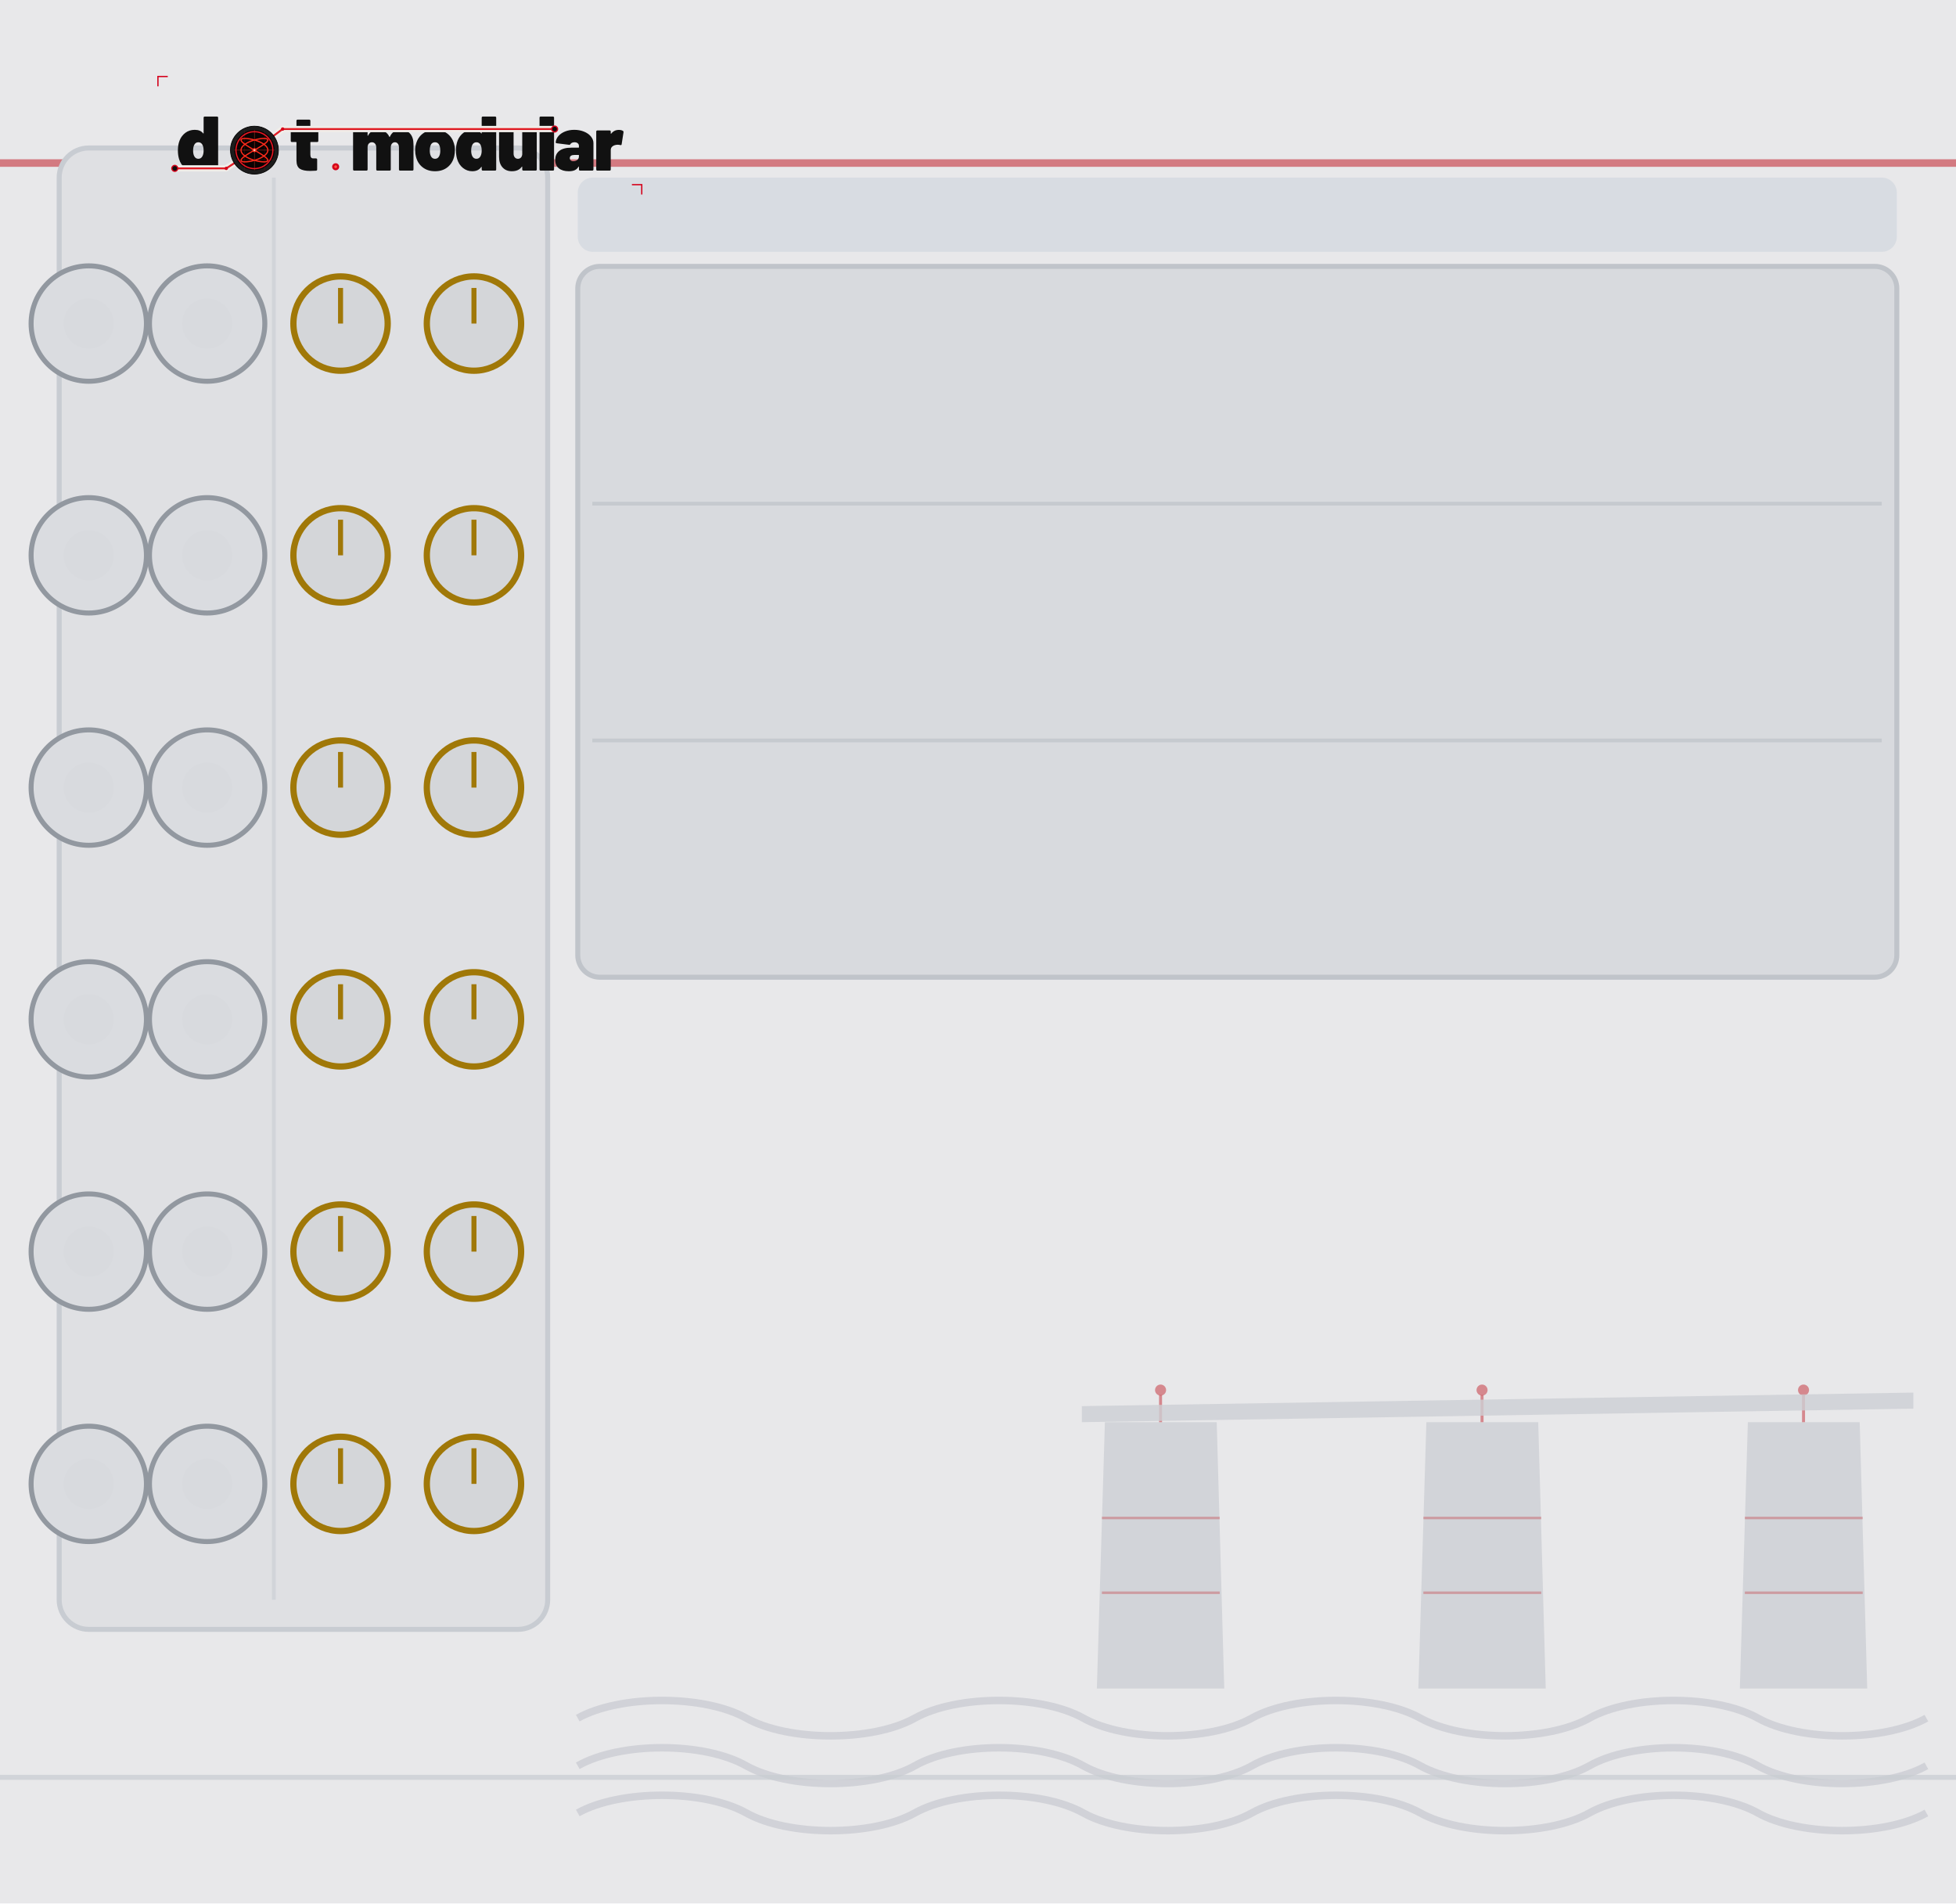
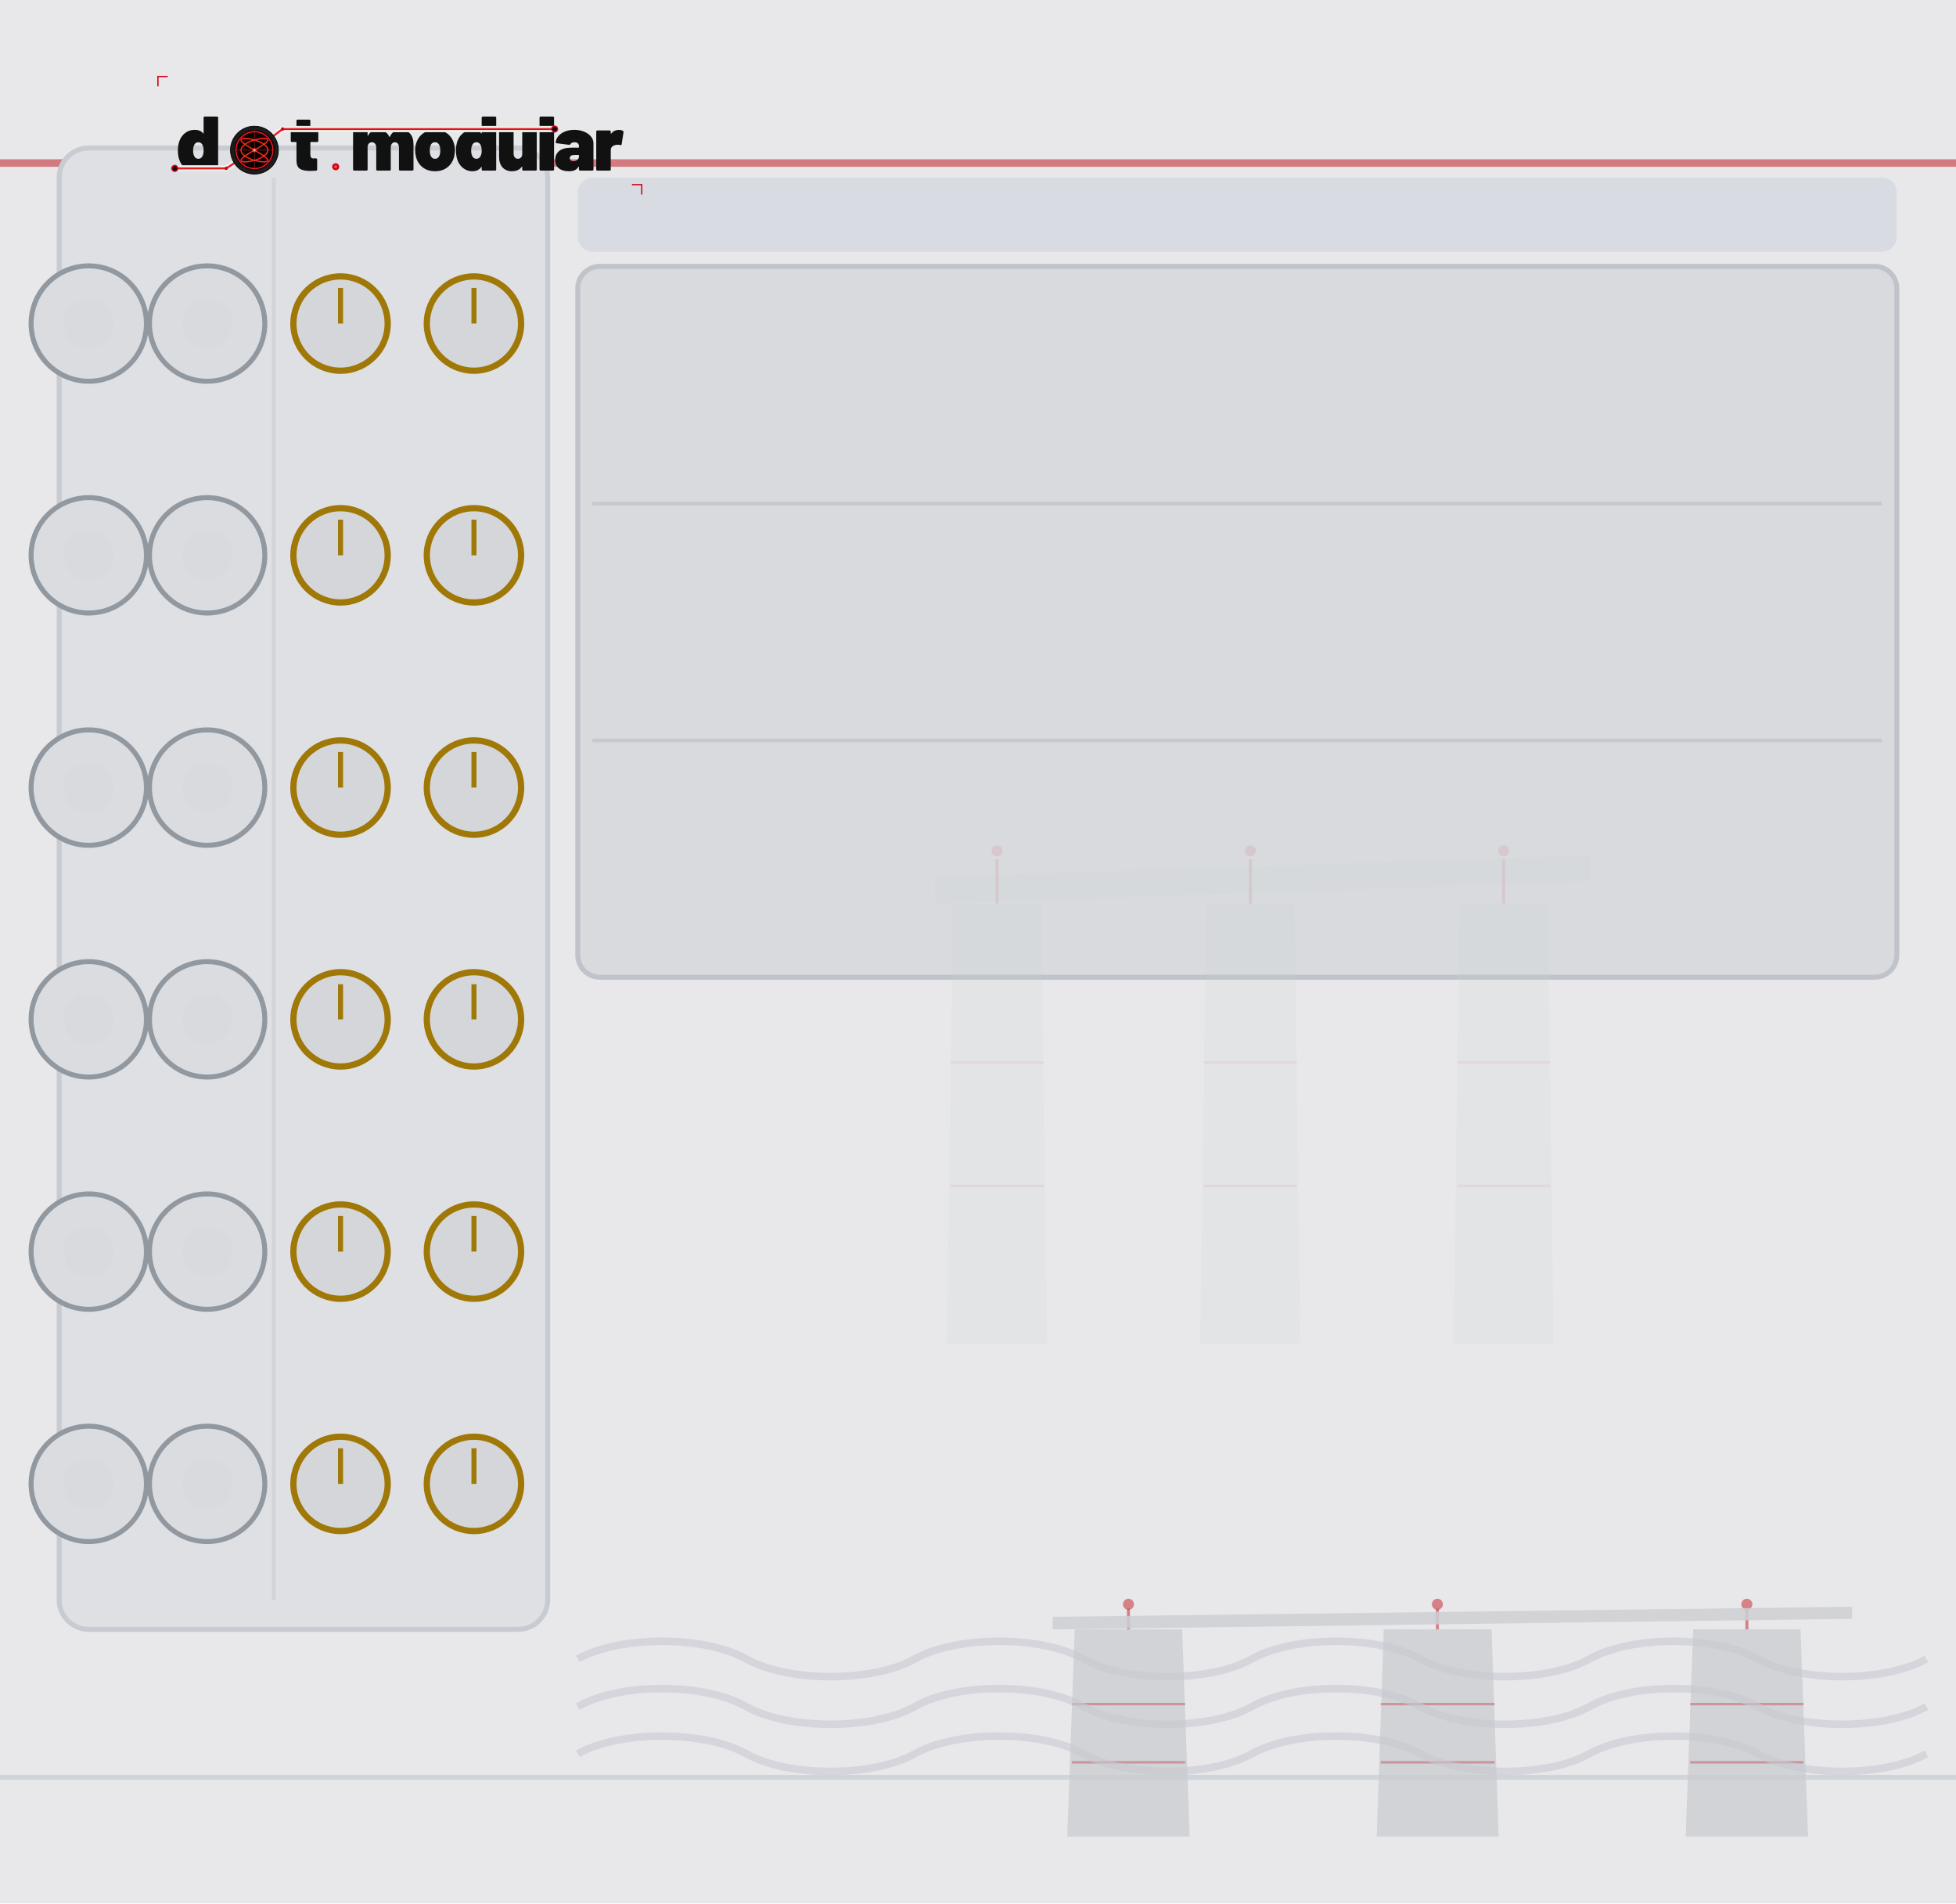
<svg xmlns="http://www.w3.org/2000/svg" width="390.0" height="379.43" viewBox="0 0 390.0 379.43">
  <g>
    <rect width="390.0" height="379.43" fill="#e8e8ea" />
-     <polygon points="220.3,283.5 242.6,283.5 244.1,336.6 218.7,336.6" fill="#cdcfd4" fill-opacity="0.8" />
-     <line x1="219.7" y1="302.6" x2="243.2" y2="302.6" stroke="#c0202a" stroke-width="0.5" stroke-opacity="0.320" />
-     <line x1="219.7" y1="317.5" x2="243.2" y2="317.5" stroke="#c0202a" stroke-width="0.5" stroke-opacity="0.320" />
-     <line x1="231.4" y1="283.5" x2="231.4" y2="278.1" stroke="#c0202a" stroke-width="0.6" stroke-opacity="0.480" />
-     <circle cx="231.4" cy="277.1" r="1.1" fill="#c0202a" fill-opacity="0.480" />
-     <polygon points="284.4,283.5 306.7,283.5 308.2,336.6 282.8,336.6" fill="#cdcfd4" fill-opacity="0.8" />
-     <line x1="283.8" y1="302.6" x2="307.3" y2="302.6" stroke="#c0202a" stroke-width="0.5" stroke-opacity="0.320" />
-     <line x1="283.8" y1="317.5" x2="307.3" y2="317.5" stroke="#c0202a" stroke-width="0.5" stroke-opacity="0.320" />
-     <line x1="295.5" y1="283.5" x2="295.5" y2="278.1" stroke="#c0202a" stroke-width="0.6" stroke-opacity="0.480" />
-     <circle cx="295.5" cy="277.1" r="1.1" fill="#c0202a" fill-opacity="0.480" />
-     <polygon points="348.5,283.5 370.8,283.5 372.3,336.6 346.9,336.6" fill="#cdcfd4" fill-opacity="0.8" />
-     <line x1="347.9" y1="302.6" x2="371.4" y2="302.6" stroke="#c0202a" stroke-width="0.5" stroke-opacity="0.320" />
-     <line x1="347.9" y1="317.5" x2="371.4" y2="317.5" stroke="#c0202a" stroke-width="0.5" stroke-opacity="0.320" />
-     <line x1="359.6" y1="283.5" x2="359.6" y2="278.1" stroke="#c0202a" stroke-width="0.6" stroke-opacity="0.480" />
-     <circle cx="359.6" cy="277.1" r="1.1" fill="#c0202a" fill-opacity="0.480" />
-     <polygon points="215.7,280.3 381.5,277.6 381.5,280.8 215.7,283.5" fill="#cdcfd4" fill-opacity="0.8" />
-     <path d="M 115.2 342.5 C 123.6 337.8 140.4 337.8 148.8 342.5 C 157.2 347.2 174.0 347.2 182.4 342.5 C 190.8 337.8 207.6 337.8 216.0 342.5 C 224.4 347.2 241.2 347.2 249.6 342.5 C 258.0 337.8 274.8 337.8 283.2 342.5 C 291.7 347.2 308.5 347.2 316.9 342.5 C 325.3 337.8 342.1 337.8 350.5 342.5 C 358.9 347.2 375.7 347.2 384.1 342.5 " fill="none" stroke="#c8cad0" stroke-width="1.5" stroke-opacity="0.7" />
-     <path d="M 115.2 352.0 C 123.6 347.2 140.4 347.2 148.8 352.0 C 157.2 356.7 174.0 356.7 182.4 352.0 C 190.8 347.2 207.6 347.2 216.0 352.0 C 224.4 356.7 241.2 356.7 249.6 352.0 C 258.0 347.2 274.8 347.2 283.2 352.0 C 291.7 356.7 308.5 356.7 316.9 352.0 C 325.3 347.2 342.1 347.2 350.5 352.0 C 358.9 356.7 375.7 356.7 384.1 352.0 " fill="none" stroke="#c8cad0" stroke-width="1.5" stroke-opacity="0.7" />
-     <path d="M 115.2 361.4 C 123.6 356.7 140.4 356.7 148.8 361.4 C 157.2 366.1 174.0 366.1 182.4 361.4 C 190.8 356.7 207.6 356.7 216.0 361.4 C 224.4 366.1 241.2 366.1 249.6 361.4 C 258.0 356.7 274.8 356.7 283.2 361.4 C 291.7 366.1 308.5 366.1 316.9 361.4 C 325.3 356.7 342.1 356.7 350.5 361.4 C 358.9 366.1 375.7 366.1 384.1 361.4 " fill="none" stroke="#c8cad0" stroke-width="1.5" stroke-opacity="0.7" />
+     <polygon points="214.3,324.8 235.7,324.8 237.2,366.1 212.8,366.1" fill="#cdcfd4" fill-opacity="0.85" />
+     <line x1="213.7" y1="339.7" x2="236.3" y2="339.7" stroke="#c0202a" stroke-width="0.5" stroke-opacity="0.340" />
+     <line x1="213.7" y1="351.3" x2="236.3" y2="351.3" stroke="#c0202a" stroke-width="0.5" stroke-opacity="0.340" />
+     <line x1="225.0" y1="324.8" x2="225.0" y2="320.7" stroke="#c0202a" stroke-width="0.6" stroke-opacity="0.510" />
+     <circle cx="225.0" cy="319.8" r="1.1" fill="#c0202a" fill-opacity="0.510" />
+     <polygon points="275.9,324.8 297.4,324.8 298.8,366.1 274.5,366.1" fill="#cdcfd4" fill-opacity="0.85" />
+     <line x1="275.3" y1="339.7" x2="298.0" y2="339.7" stroke="#c0202a" stroke-width="0.5" stroke-opacity="0.340" />
+     <line x1="275.3" y1="351.3" x2="298.0" y2="351.3" stroke="#c0202a" stroke-width="0.5" stroke-opacity="0.340" />
+     <line x1="286.6" y1="324.8" x2="286.6" y2="320.7" stroke="#c0202a" stroke-width="0.6" stroke-opacity="0.510" />
+     <circle cx="286.6" cy="319.8" r="1.1" fill="#c0202a" fill-opacity="0.510" />
+     <polygon points="337.6,324.8 359.0,324.8 360.5,366.1 336.1,366.1" fill="#cdcfd4" fill-opacity="0.85" />
+     <line x1="337.0" y1="339.7" x2="359.6" y2="339.7" stroke="#c0202a" stroke-width="0.5" stroke-opacity="0.340" />
+     <line x1="337.0" y1="351.3" x2="359.6" y2="351.3" stroke="#c0202a" stroke-width="0.5" stroke-opacity="0.340" />
+     <line x1="348.3" y1="324.8" x2="348.3" y2="320.7" stroke="#c0202a" stroke-width="0.6" stroke-opacity="0.510" />
+     <circle cx="348.3" cy="319.8" r="1.1" fill="#c0202a" fill-opacity="0.510" />
+     <polygon points="209.9,322.3 369.3,320.3 369.3,322.7 209.9,324.8" fill="#cdcfd4" fill-opacity="0.85" />
+     <path d="M 115.2 330.7 C 123.6 326.0 140.4 326.0 148.8 330.7 C 157.2 335.4 174.0 335.4 182.4 330.7 C 190.8 326.0 207.6 326.0 216.0 330.7 C 224.4 335.4 241.2 335.4 249.6 330.7 C 258.0 326.0 274.8 326.0 283.2 330.7 C 291.7 335.4 308.5 335.4 316.9 330.7 C 325.3 326.0 342.1 326.0 350.5 330.7 C 358.9 335.4 375.7 335.4 384.1 330.7 " fill="none" stroke="#c8cad0" stroke-width="1.5" stroke-opacity="0.6" />
+     <path d="M 115.2 340.2 C 123.6 335.4 140.4 335.4 148.8 340.2 C 157.2 344.9 174.0 344.9 182.4 340.2 C 190.8 335.4 207.6 335.4 216.0 340.2 C 224.4 344.9 241.2 344.9 249.6 340.2 C 258.0 335.4 274.8 335.4 283.2 340.2 C 291.7 344.9 308.5 344.9 316.9 340.2 C 325.3 335.4 342.1 335.4 350.5 340.2 C 358.9 344.9 375.7 344.9 384.1 340.2 " fill="none" stroke="#c8cad0" stroke-width="1.5" stroke-opacity="0.6" />
+     <path d="M 115.2 349.6 C 123.6 344.9 140.4 344.9 148.8 349.6 C 157.2 354.3 174.0 354.3 182.4 349.6 C 190.8 344.9 207.6 344.9 216.0 349.6 C 224.4 354.3 241.2 354.3 249.6 349.6 C 258.0 344.9 274.8 344.9 283.2 349.6 C 291.7 354.3 308.5 354.3 316.9 349.6 C 325.3 344.9 342.1 344.9 350.5 349.6 C 358.9 354.3 375.7 354.3 384.1 349.6 " fill="none" stroke="#c8cad0" stroke-width="1.5" stroke-opacity="0.6" />
    <line x1="0" y1="32.5" x2="390.0" y2="32.5" stroke="#c0202a" stroke-width="1.5" stroke-opacity="0.55" />
    <line x1="0" y1="354.3" x2="390.0" y2="354.3" stroke="#c8ccd2" stroke-width="1" stroke-opacity="0.7" />
    <rect x="11.8" y="29.5" width="97.4" height="295.3" rx="5.9" fill="#dfe0e3" stroke="#c8ccd2" stroke-width="1" />
    <line x1="54.6" y1="35.4" x2="54.6" y2="318.9" stroke="#c8ccd2" stroke-width="0.75" stroke-opacity="0.6" />
    <rect x="115.2" y="35.4" width="263.0" height="14.8" rx="3.0" fill="#cdd4dc" fill-opacity="0.6" />
    <rect x="115.2" y="53.1" width="263.0" height="141.7" rx="4.4" fill="#d8dade" stroke="#c0c4ca" stroke-width="1" />
+     <polygon points="190.0,180.1 207.6,180.1 208.8,268.0 188.8,268.0" fill="#cdcfd4" fill-opacity="0.15" />
+     <line x1="189.5" y1="211.8" x2="208.1" y2="211.8" stroke="#c0202a" stroke-width="0.5" stroke-opacity="0.060" />
+     <line x1="189.5" y1="236.4" x2="208.1" y2="236.4" stroke="#c0202a" stroke-width="0.5" stroke-opacity="0.060" />
+     <line x1="198.8" y1="180.1" x2="198.8" y2="171.3" stroke="#c0202a" stroke-width="0.6" stroke-opacity="0.090" />
+     <circle cx="198.8" cy="169.6" r="1.1" fill="#c0202a" fill-opacity="0.090" />
+     <polygon points="240.5,180.1 258.1,180.1 259.3,268.0 239.3,268.0" fill="#cdcfd4" fill-opacity="0.15" />
+     <line x1="240.0" y1="211.8" x2="258.6" y2="211.8" stroke="#c0202a" stroke-width="0.5" stroke-opacity="0.060" />
+     <line x1="240.0" y1="236.4" x2="258.6" y2="236.4" stroke="#c0202a" stroke-width="0.5" stroke-opacity="0.060" />
+     <line x1="249.3" y1="180.1" x2="249.3" y2="171.3" stroke="#c0202a" stroke-width="0.6" stroke-opacity="0.090" />
+     <circle cx="249.3" cy="169.6" r="1.1" fill="#c0202a" fill-opacity="0.090" />
+     <polygon points="291.0,180.1 308.6,180.1 309.8,268.0 289.8,268.0" fill="#cdcfd4" fill-opacity="0.15" />
+     <line x1="290.6" y1="211.8" x2="309.1" y2="211.8" stroke="#c0202a" stroke-width="0.5" stroke-opacity="0.060" />
+     <line x1="290.6" y1="236.4" x2="309.1" y2="236.4" stroke="#c0202a" stroke-width="0.5" stroke-opacity="0.060" />
+     <line x1="299.8" y1="180.1" x2="299.8" y2="171.3" stroke="#c0202a" stroke-width="0.6" stroke-opacity="0.090" />
+     <circle cx="299.8" cy="169.6" r="1.1" fill="#c0202a" fill-opacity="0.090" />
+     <polygon points="186.4,174.8 317.1,170.5 317.1,175.7 186.4,180.1" fill="#cdcfd4" fill-opacity="0.15" />
    <line x1="118.1" y1="100.4" x2="375.2" y2="100.4" stroke="#c0c4ca" stroke-width="0.75" stroke-opacity="0.7" />
    <line x1="118.1" y1="147.6" x2="375.2" y2="147.6" stroke="#c0c4ca" stroke-width="0.75" stroke-opacity="0.7" />
  </g>
  <g>
    <g transform="translate(29.53,13.29) scale(0.14001)">
      <g transform="translate(40.00,148.00) scale(0.11,-0.11)">
        <path d="M370 700H528Q535 700 539.0 696.0Q543 692 543 685V15Q543 8 539.0 4.0Q535 0 528 0H370Q363 0 359.0 4.0Q355 8 355 15V45Q355 48 353.0 49.0Q351 50 349 47Q312 -8 233 -8Q166 -8 112.5 34.5Q59 77 37 150Q22 200 22 262Q22 334 44 390Q68 451 119.0 489.5Q170 528 241 528Q314 528 349 482Q351 480 353.0 480.5Q355 481 355 484V685Q355 692 359.0 696.0Q363 700 370 700ZM355 259Q355 307 339 336Q321 367 287 367Q251 367 234 334Q219 306 219 259Q219 214 234 186Q252 153 287 153Q322 153 340 187Q355 216 355 259Z" fill="#111111" />
      </g>
      <g transform="translate(201.37,148.00) scale(0.11,-0.11)">
        <path d="M358 370H275Q270 370 270 365V208Q270 158 306 158H343Q350 158 354.0 154.0Q358 150 358 143V15Q358 1 343 -1Q304 -4 268 -4Q177 -4 134.0 24.0Q91 52 90 130V365Q90 370 85 370H31Q24 370 20.0 374.0Q16 378 16 385V505Q16 512 20.0 516.0Q24 520 31 520H85Q90 520 90 525V645Q90 652 94.0 656.0Q98 660 105 660H255Q262 660 266.0 656.0Q270 652 270 645V525Q270 520 275 520H358Q365 520 369.0 516.0Q373 512 373 505V385Q373 378 369.0 374.0Q365 370 358 370Z" fill="#111111" />
      </g>
      <g transform="translate(288.27,148.00) scale(0.11,-0.11)">
        <path d="M815 341V15Q815 8 811.0 4.0Q807 0 800 0H642Q635 0 631.0 4.0Q627 8 627 15V300Q627 330 612.5 348.5Q598 367 575 367Q551 367 536.0 348.5Q521 330 521 300V15Q521 8 517.0 4.0Q513 0 506 0H348Q341 0 337.0 4.0Q333 8 333 15V300Q333 330 317.5 348.5Q302 367 277 367Q255 367 240.5 353.5Q226 340 222 317Q221 315 221 311V15Q221 8 217.0 4.0Q213 0 206 0H48Q41 0 37.0 4.0Q33 8 33 15V505Q33 512 37.0 516.0Q41 520 48 520H206Q213 520 217.0 516.0Q221 512 221 505V455Q221 451 223.0 451.0Q225 451 227 454Q265 528 355 528Q406 528 444.5 504.5Q483 481 503 437Q506 432 509 438Q529 483 564.5 505.5Q600 528 648 528Q727 528 771.0 479.0Q815 430 815 341Z" fill="#111111" />
      </g>
      <g transform="translate(377.92,148.00) scale(0.11,-0.11)">
        <path d="M32 181Q22 217 22 261Q22 310 34 350Q58 433 122.5 480.5Q187 528 280 528Q373 528 436.5 480.5Q500 433 524 352Q536 310 536 263Q536 225 528 187Q507 97 441.5 44.5Q376 -8 279 -8Q184 -8 118.5 43.0Q53 94 32 181ZM343 217Q347 236 347 262Q347 285 342 308Q327 367 279 367Q229 367 216 308Q211 291 211 262Q211 236 215 217Q230 153 279 153Q305 153 321.0 170.5Q337 188 343 217Z" fill="#111111" />
      </g>
      <g transform="translate(436.00,148.00) scale(0.11,-0.11)">
        <path d="M370 700H528Q535 700 539.0 696.0Q543 692 543 685V15Q543 8 539.0 4.0Q535 0 528 0H370Q363 0 359.0 4.0Q355 8 355 15V45Q355 48 353.0 49.0Q351 50 349 47Q312 -8 233 -8Q166 -8 112.5 34.5Q59 77 37 150Q22 200 22 262Q22 334 44 390Q68 451 119.0 489.5Q170 528 241 528Q314 528 349 482Q351 480 353.0 480.5Q355 481 355 484V685Q355 692 359.0 696.0Q363 700 370 700ZM355 259Q355 307 339 336Q321 367 287 367Q251 367 234 334Q219 306 219 259Q219 214 234 186Q252 153 287 153Q322 153 340 187Q355 216 355 259Z" fill="#111111" />
      </g>
      <g transform="translate(496.39,148.00) scale(0.11,-0.11)">
        <path d="M346 520H504Q511 520 515.0 516.0Q519 512 519 505V15Q519 8 515.0 4.0Q511 0 504 0H346Q339 0 335.0 4.0Q331 8 331 15V48Q331 51 329.0 52.0Q327 53 325 50Q284 -8 197 -8Q121 -8 76.0 41.5Q31 91 31 179V505Q31 512 35.0 516.0Q39 520 46 520H204Q211 520 215.0 516.0Q219 512 219 505V220Q219 190 234.5 171.5Q250 153 275 153Q297 153 311.5 166.5Q326 180 330 203Q331 205 331 209V505Q331 512 335.0 516.0Q339 520 346 520Z" fill="#111111" />
      </g>
      <g transform="translate(553.81,148.00) scale(0.11,-0.11)">
        <path d="M33 15V685Q33 692 37.0 696.0Q41 700 48 700H206Q213 700 217.0 696.0Q221 692 221 685V15Q221 8 217.0 4.0Q213 0 206 0H48Q41 0 37.0 4.0Q33 8 33 15Z" fill="#111111" />
      </g>
      <g transform="translate(578.45,148.00) scale(0.11,-0.11)">
        <path d="M507 355V15Q507 8 503.0 4.0Q499 0 492 0H334Q327 0 323.0 4.0Q319 8 319 15V50Q319 54 317.5 54.5Q316 55 314 52Q297 21 267.0 6.5Q237 -8 188 -8Q106 -8 59.0 29.5Q12 67 12 139Q12 215 65.5 256.0Q119 297 221 297H314Q319 297 319 302V320Q319 341 303.5 354.0Q288 367 262 367Q244 367 230.0 361.0Q216 355 210 345Q206 338 202.5 335.5Q199 333 193 334L32 354Q18 356 18 366Q22 411 54.0 448.0Q86 485 139.5 506.5Q193 528 259 528Q327 528 384.0 505.0Q441 482 474.0 442.0Q507 402 507 355ZM319 185V198Q319 203 314 203H264Q201 203 201 162Q201 144 212.5 133.0Q224 122 246 122Q278 122 298.5 139.0Q319 156 319 185Z" fill="#111111" />
      </g>
      <g transform="translate(634.55,148.00) scale(0.11,-0.11)">
        <path d="M379 514Q388 509 386 495L362 341Q361 333 356.5 331.0Q352 329 344 331Q326 335 312 335Q297 335 284 332Q258 327 239.5 310.5Q221 294 221 266V15Q221 8 217.0 4.0Q213 0 206 0H48Q41 0 37.0 4.0Q33 8 33 15V505Q33 512 37.0 516.0Q41 520 48 520H206Q213 520 217.0 516.0Q221 512 221 505V481Q221 478 223.0 477.0Q225 476 226 478Q264 527 325 527Q359 527 379 514Z" fill="#111111" />
      </g>
      <path d="M 38.0,144.8 L 111.3,144.8 L 151.4,118.8 L 191.6,88.8 L 578.9,88.8" fill="none" stroke="#f0ede8" stroke-width="9.0" stroke-linecap="round" stroke-linejoin="round" />
      <path d="M 38.0,144.8 L 111.3,144.8 L 151.4,118.8 L 191.6,88.8 L 578.9,88.8" fill="none" stroke="#d4001a" stroke-width="2.60" stroke-linecap="round" stroke-linejoin="round" />
      <path d="M 38.0,144.8 L 111.3,144.8 L 151.4,118.8 L 191.6,88.8 L 578.9,88.8" fill="none" stroke="#ff5533" stroke-width="0.88" stroke-linecap="round" stroke-linejoin="round" opacity="0.7" />
      <circle cx="38.0" cy="144.8" r="4.2" fill="#0d0d0d" stroke="#d4001a" stroke-width="1.76" />
      <circle cx="578.9" cy="88.8" r="4.2" fill="#0d0d0d" stroke="#d4001a" stroke-width="1.76" />
      <circle cx="111.3" cy="144.8" r="2.4" fill="#d4001a" />
      <circle cx="191.6" cy="88.8" r="2.4" fill="#d4001a" />
      <g transform="translate(151.430,118.850)">
        <circle r="34.100" fill="#1c1c1c" stroke="#000000" stroke-width="1.023" />
        <circle r="28.644" fill="#0a0202" />
        <g stroke="#a83020" stroke-width="0.682" opacity="0.9">
          <line x1="-28.644" y1="0" x2="28.644" y2="0" />
          <line x1="0" y1="-28.644" x2="0" y2="28.644" />
        </g>
        <g stroke="#7a2018" stroke-width="0.443" opacity="0.6">
          <line x1="-28.644" y1="-14.322" x2="28.644" y2="-14.322" />
          <line x1="-14.322" y1="-28.644" x2="-14.322" y2="28.644" />
          <line x1="-28.644" y1="14.322" x2="28.644" y2="14.322" />
          <line x1="14.322" y1="-28.644" x2="14.322" y2="28.644" />
        </g>
        <path d="M 19.10,0.00 L 19.01,1.05 L 18.76,2.09 L 18.34,3.13 L 17.76,4.16 L 17.01,5.16 L 16.12,6.15 L 15.09,7.11 L 13.92,8.05 L 12.63,8.95 L 11.22,9.82 L 9.72,10.65 L 8.13,11.44 L 6.47,12.18 L 4.75,12.87 L 2.99,13.52 L 1.20,14.11 L -0.60,14.64 L -2.39,15.12 L -4.17,15.54 L -5.90,15.89 L -7.58,16.18 L -9.20,16.41 L -10.73,16.58 L -12.17,16.68 L -13.50,16.71 L -14.71,16.68 L -15.79,16.58 L -16.73,16.41 L -17.53,16.18 L -18.16,15.89 L -18.64,15.54 L -18.95,15.12 L -19.09,14.64 L -19.06,14.11 L -18.86,13.52 L -18.50,12.87 L -17.97,12.18 L -17.28,11.44 L -16.44,10.65 L -15.45,9.82 L -14.32,8.95 L -13.07,8.05 L -11.70,7.11 L -10.23,6.15 L -8.67,5.16 L -7.03,4.16 L -5.33,3.13 L -3.58,2.09 L -1.80,1.05 L -0.00,0.00 L 1.80,-1.05 L 3.58,-2.09 L 5.33,-3.13 L 7.03,-4.16 L 8.67,-5.16 L 10.23,-6.15 L 11.70,-7.11 L 13.07,-8.05 L 14.32,-8.95 L 15.45,-9.82 L 16.44,-10.65 L 17.28,-11.44 L 17.97,-12.18 L 18.50,-12.87 L 18.86,-13.52 L 19.06,-14.11 L 19.09,-14.64 L 18.95,-15.12 L 18.64,-15.54 L 18.16,-15.89 L 17.53,-16.18 L 16.73,-16.41 L 15.79,-16.58 L 14.71,-16.68 L 13.50,-16.71 L 12.17,-16.68 L 10.73,-16.58 L 9.20,-16.41 L 7.58,-16.18 L 5.90,-15.89 L 4.17,-15.54 L 2.39,-15.12 L 0.60,-14.64 L -1.20,-14.11 L -2.99,-13.52 L -4.75,-12.87 L -6.47,-12.18 L -8.13,-11.44 L -9.72,-10.65 L -11.22,-9.82 L -12.63,-8.95 L -13.92,-8.05 L -15.09,-7.11 L -16.12,-6.15 L -17.01,-5.16 L -17.76,-4.16 L -18.34,-3.13 L -18.76,-2.09 L -19.01,-1.05 L -19.10,-0.00 L -19.01,1.05 L -18.76,2.09 L -18.34,3.13 L -17.76,4.16 L -17.01,5.16 L -16.12,6.15 L -15.09,7.11 L -13.92,8.05 L -12.63,8.95 L -11.22,9.82 L -9.72,10.65 L -8.13,11.44 L -6.47,12.18 L -4.75,12.87 L -2.99,13.52 L -1.20,14.11 L 0.60,14.64 L 2.39,15.12 L 4.17,15.54 L 5.90,15.89 L 7.58,16.18 L 9.20,16.41 L 10.73,16.58 L 12.17,16.68 L 13.50,16.71 L 14.71,16.68 L 15.79,16.58 L 16.73,16.41 L 17.53,16.18 L 18.16,15.89 L 18.64,15.54 L 18.95,15.12 L 19.09,14.64 L 19.06,14.11 L 18.86,13.52 L 18.50,12.87 L 17.97,12.18 L 17.28,11.44 L 16.44,10.65 L 15.45,9.82 L 14.32,8.95 L 13.07,8.05 L 11.70,7.11 L 10.23,6.15 L 8.67,5.16 L 7.03,4.16 L 5.33,3.13 L 3.58,2.09 L 1.80,1.05 L 0.00,0.00 L -1.80,-1.05 L -3.58,-2.09 L -5.33,-3.13 L -7.03,-4.16 L -8.67,-5.16 L -10.23,-6.15 L -11.70,-7.11 L -13.07,-8.05 L -14.32,-8.95 L -15.45,-9.82 L -16.44,-10.65 L -17.28,-11.44 L -17.97,-12.18 L -18.50,-12.87 L -18.86,-13.52 L -19.06,-14.11 L -19.09,-14.64 L -18.95,-15.12 L -18.64,-15.54 L -18.16,-15.89 L -17.53,-16.18 L -16.73,-16.41 L -15.79,-16.58 L -14.71,-16.68 L -13.50,-16.71 L -12.17,-16.68 L -10.73,-16.58 L -9.20,-16.41 L -7.58,-16.18 L -5.90,-15.89 L -4.17,-15.54 L -2.39,-15.12 L -0.60,-14.64 L 1.20,-14.11 L 2.99,-13.52 L 4.75,-12.87 L 6.47,-12.18 L 8.13,-11.44 L 9.72,-10.65 L 11.22,-9.82 L 12.63,-8.95 L 13.92,-8.05 L 15.09,-7.11 L 16.12,-6.15 L 17.01,-5.16 L 17.76,-4.16 L 18.34,-3.13 L 18.76,-2.09 L 19.01,-1.05 L 19.10,-0.00 Z" fill="none" stroke="#ff2a1a" stroke-width="1.705" stroke-linejoin="round" />
        <circle r="26.257" fill="none" stroke="#d4001a" stroke-width="1.876" />
        <circle r="26.257" fill="none" stroke="#ff5533" stroke-width="0.614" opacity="0.7" />
        <circle r="2.899" fill="#ff3322" />
        <circle r="1.364" fill="#ffccbb" />
      </g>
      <circle cx="267.1" cy="142.5" r="5.0" fill="#d4001a" />
      <circle cx="267.1" cy="142.5" r="2.0" fill="#ff5544" />
      <polyline points="14,28 14,14 28,14" fill="none" stroke="#d4001a" stroke-width="1.8" />
      <polyline points="703,182 703,168 689,168" fill="none" stroke="#d4001a" stroke-width="1.8" />
    </g>
  </g>
  <g>
    <circle cx="17.7" cy="64.5" r="11.5" fill="#dadce0" stroke="#9298a0" stroke-width="1" />
    <circle cx="17.7" cy="64.5" r="5.0" fill="#d8dade" />
    <circle cx="41.3" cy="64.5" r="11.5" fill="#dadce0" stroke="#9298a0" stroke-width="1" />
    <circle cx="41.3" cy="64.5" r="5.0" fill="#d8dade" />
    <circle cx="67.9" cy="64.5" r="9.4" fill="#d4d6d9" stroke="#a07808" stroke-width="1.25" />
    <line x1="67.9" y1="64.5" x2="67.9" y2="57.4" stroke="#a07808" stroke-width="1" />
    <circle cx="94.5" cy="64.5" r="9.4" fill="#d4d6d9" stroke="#a07808" stroke-width="1.25" />
    <line x1="94.5" y1="64.5" x2="94.5" y2="57.4" stroke="#a07808" stroke-width="1" />
    <circle cx="17.7" cy="110.7" r="11.5" fill="#dadce0" stroke="#9298a0" stroke-width="1" />
    <circle cx="17.7" cy="110.7" r="5.0" fill="#d8dade" />
    <circle cx="41.3" cy="110.7" r="11.5" fill="#dadce0" stroke="#9298a0" stroke-width="1" />
    <circle cx="41.3" cy="110.7" r="5.0" fill="#d8dade" />
    <circle cx="67.9" cy="110.7" r="9.4" fill="#d4d6d9" stroke="#a07808" stroke-width="1.25" />
    <line x1="67.9" y1="110.7" x2="67.9" y2="103.6" stroke="#a07808" stroke-width="1" />
    <circle cx="94.5" cy="110.7" r="9.4" fill="#d4d6d9" stroke="#a07808" stroke-width="1.25" />
    <line x1="94.5" y1="110.7" x2="94.5" y2="103.6" stroke="#a07808" stroke-width="1" />
    <circle cx="17.7" cy="157.0" r="11.5" fill="#dadce0" stroke="#9298a0" stroke-width="1" />
    <circle cx="17.7" cy="157.0" r="5.0" fill="#d8dade" />
    <circle cx="41.3" cy="157.0" r="11.5" fill="#dadce0" stroke="#9298a0" stroke-width="1" />
    <circle cx="41.3" cy="157.0" r="5.0" fill="#d8dade" />
    <circle cx="67.9" cy="157.0" r="9.4" fill="#d4d6d9" stroke="#a07808" stroke-width="1.25" />
    <line x1="67.9" y1="157.0" x2="67.9" y2="149.9" stroke="#a07808" stroke-width="1" />
    <circle cx="94.5" cy="157.0" r="9.4" fill="#d4d6d9" stroke="#a07808" stroke-width="1.25" />
    <line x1="94.5" y1="157.0" x2="94.5" y2="149.9" stroke="#a07808" stroke-width="1" />
    <circle cx="17.7" cy="203.2" r="11.5" fill="#dadce0" stroke="#9298a0" stroke-width="1" />
    <circle cx="17.7" cy="203.2" r="5.0" fill="#d8dade" />
    <circle cx="41.3" cy="203.2" r="11.5" fill="#dadce0" stroke="#9298a0" stroke-width="1" />
    <circle cx="41.3" cy="203.2" r="5.0" fill="#d8dade" />
    <circle cx="67.9" cy="203.2" r="9.4" fill="#d4d6d9" stroke="#a07808" stroke-width="1.25" />
    <line x1="67.9" y1="203.2" x2="67.9" y2="196.2" stroke="#a07808" stroke-width="1" />
    <circle cx="94.5" cy="203.2" r="9.4" fill="#d4d6d9" stroke="#a07808" stroke-width="1.25" />
    <line x1="94.5" y1="203.2" x2="94.5" y2="196.2" stroke="#a07808" stroke-width="1" />
    <circle cx="17.7" cy="249.5" r="11.5" fill="#dadce0" stroke="#9298a0" stroke-width="1" />
    <circle cx="17.7" cy="249.5" r="5.0" fill="#d8dade" />
    <circle cx="41.3" cy="249.5" r="11.5" fill="#dadce0" stroke="#9298a0" stroke-width="1" />
    <circle cx="41.3" cy="249.5" r="5.0" fill="#d8dade" />
    <circle cx="67.9" cy="249.5" r="9.4" fill="#d4d6d9" stroke="#a07808" stroke-width="1.25" />
    <line x1="67.9" y1="249.5" x2="67.9" y2="242.4" stroke="#a07808" stroke-width="1" />
    <circle cx="94.5" cy="249.5" r="9.4" fill="#d4d6d9" stroke="#a07808" stroke-width="1.25" />
    <line x1="94.5" y1="249.5" x2="94.5" y2="242.4" stroke="#a07808" stroke-width="1" />
    <circle cx="17.7" cy="295.8" r="11.5" fill="#dadce0" stroke="#9298a0" stroke-width="1" />
    <circle cx="17.7" cy="295.8" r="5.0" fill="#d8dade" />
    <circle cx="41.3" cy="295.8" r="11.5" fill="#dadce0" stroke="#9298a0" stroke-width="1" />
    <circle cx="41.3" cy="295.8" r="5.0" fill="#d8dade" />
    <circle cx="67.9" cy="295.8" r="9.4" fill="#d4d6d9" stroke="#a07808" stroke-width="1.25" />
    <line x1="67.9" y1="295.8" x2="67.9" y2="288.7" stroke="#a07808" stroke-width="1" />
    <circle cx="94.5" cy="295.8" r="9.4" fill="#d4d6d9" stroke="#a07808" stroke-width="1.25" />
    <line x1="94.5" y1="295.8" x2="94.5" y2="288.7" stroke="#a07808" stroke-width="1" />
  </g>
</svg>
